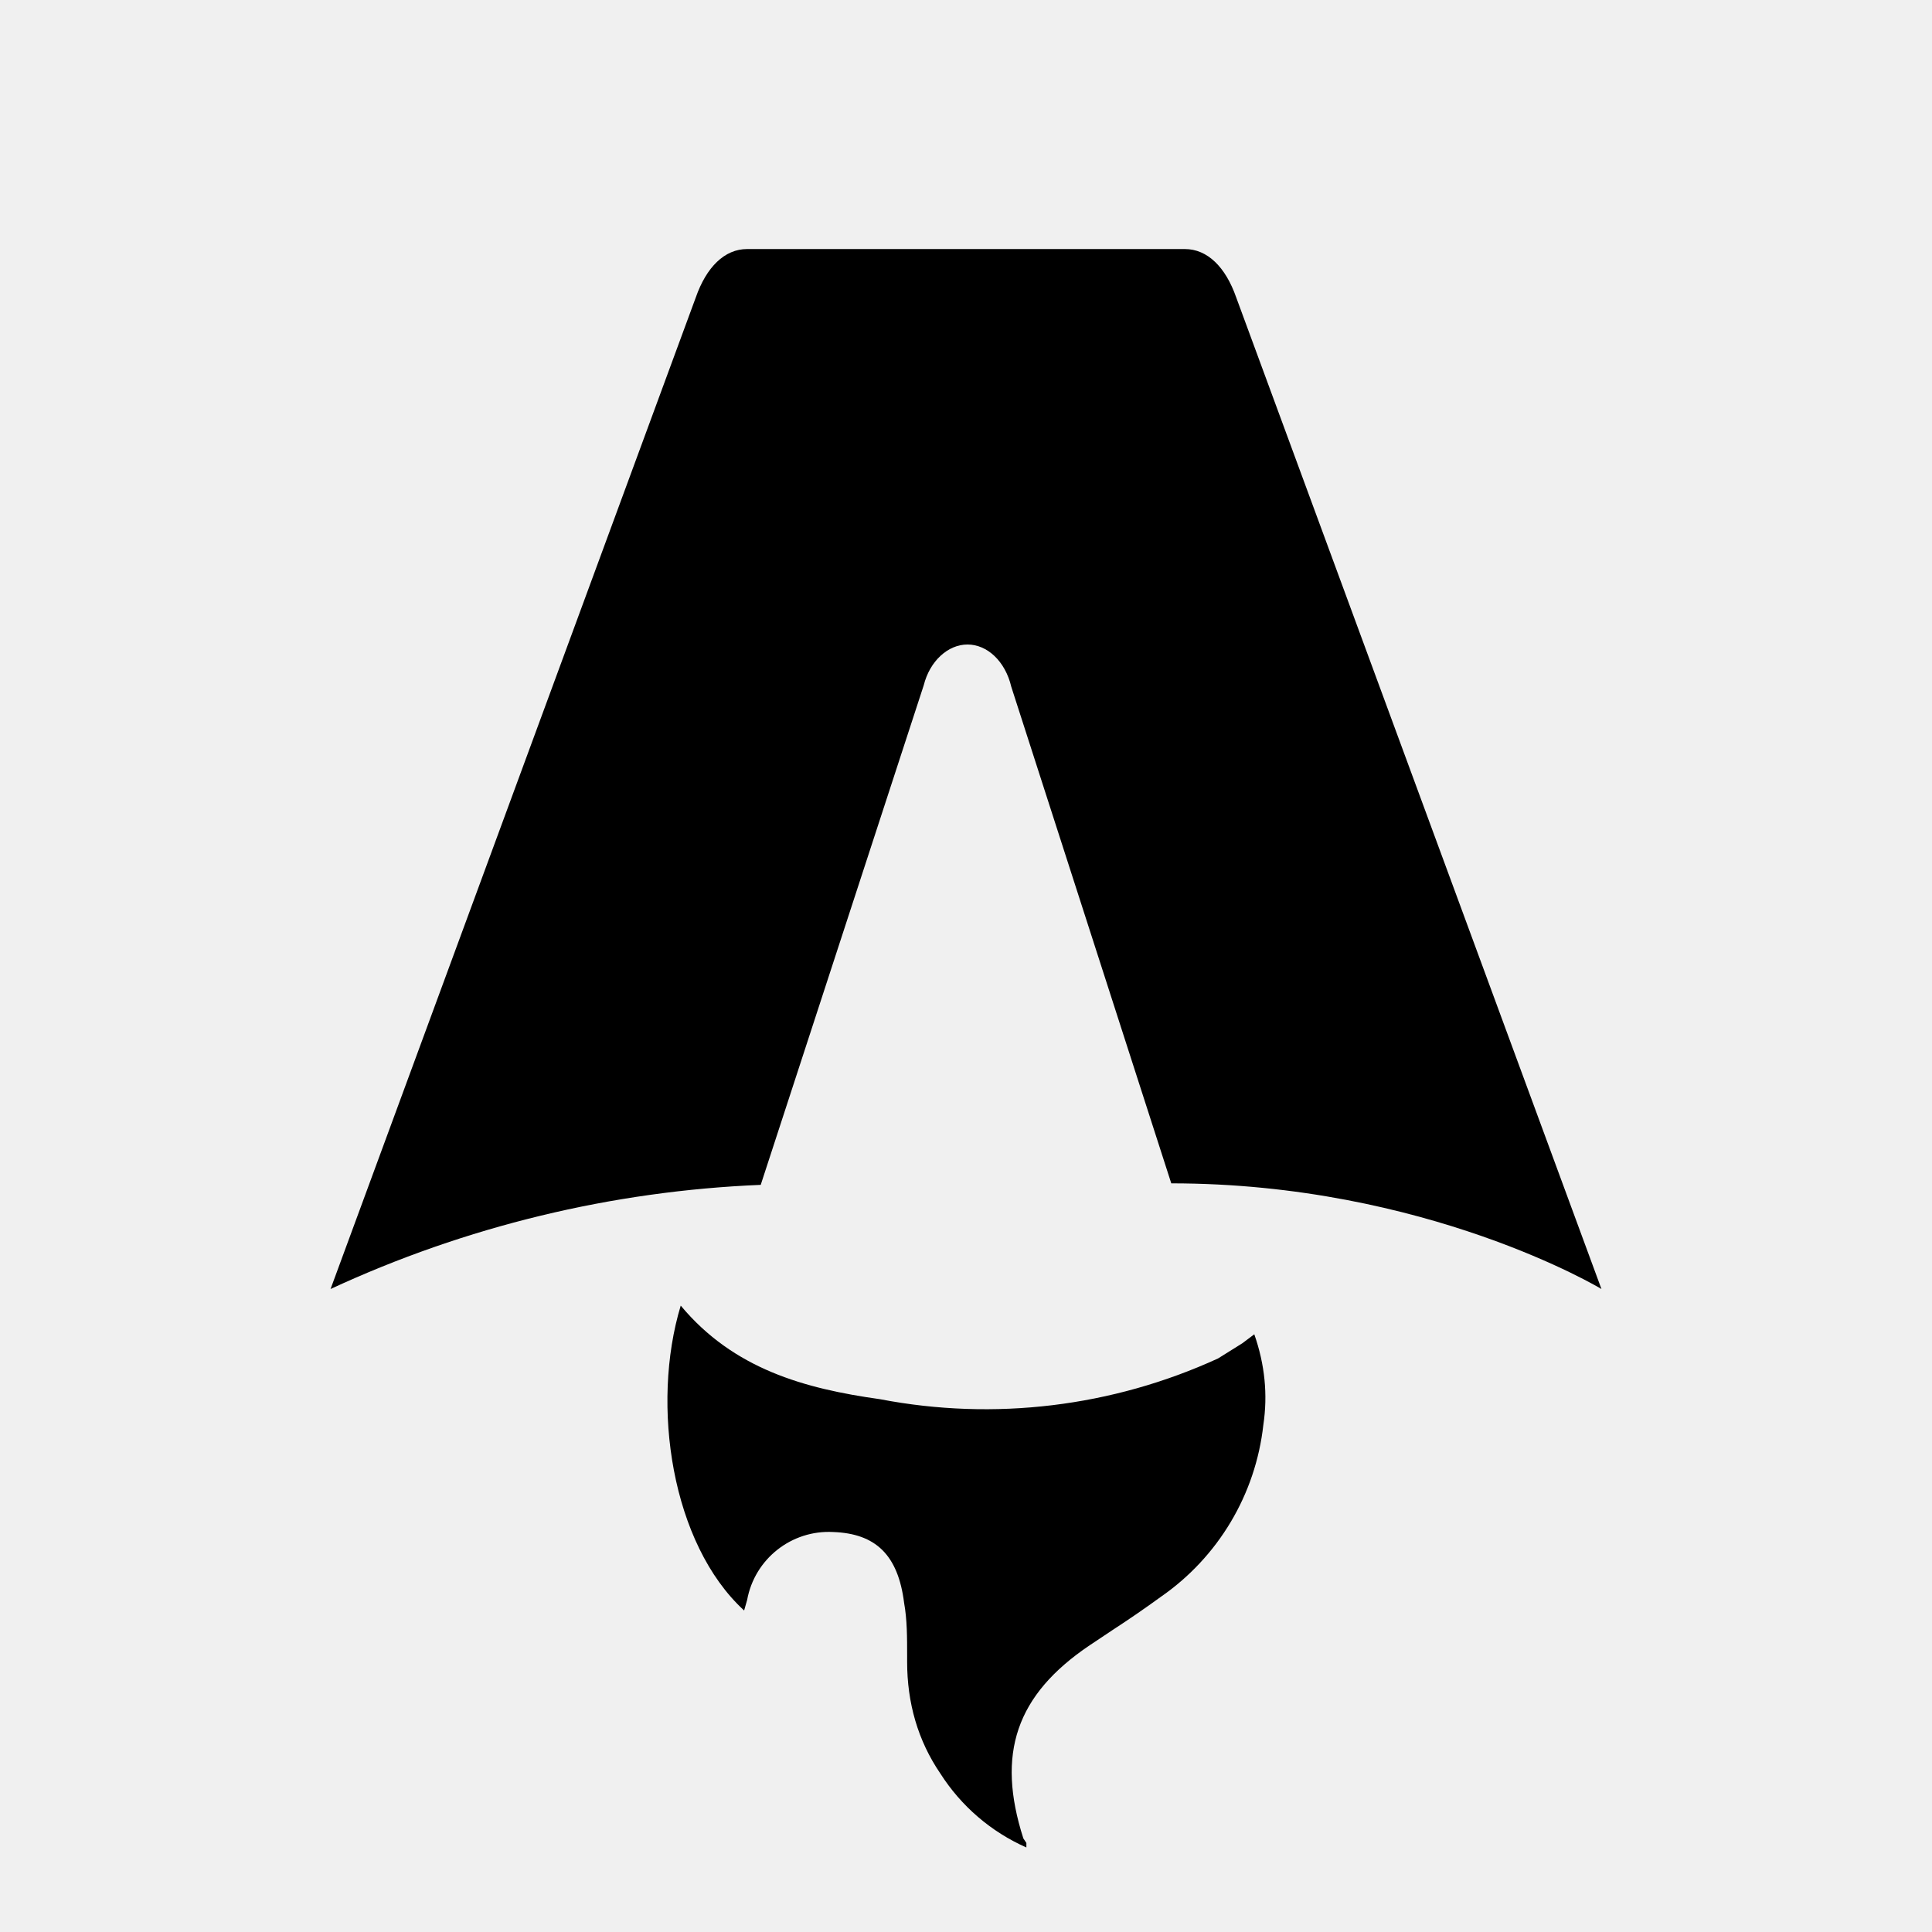
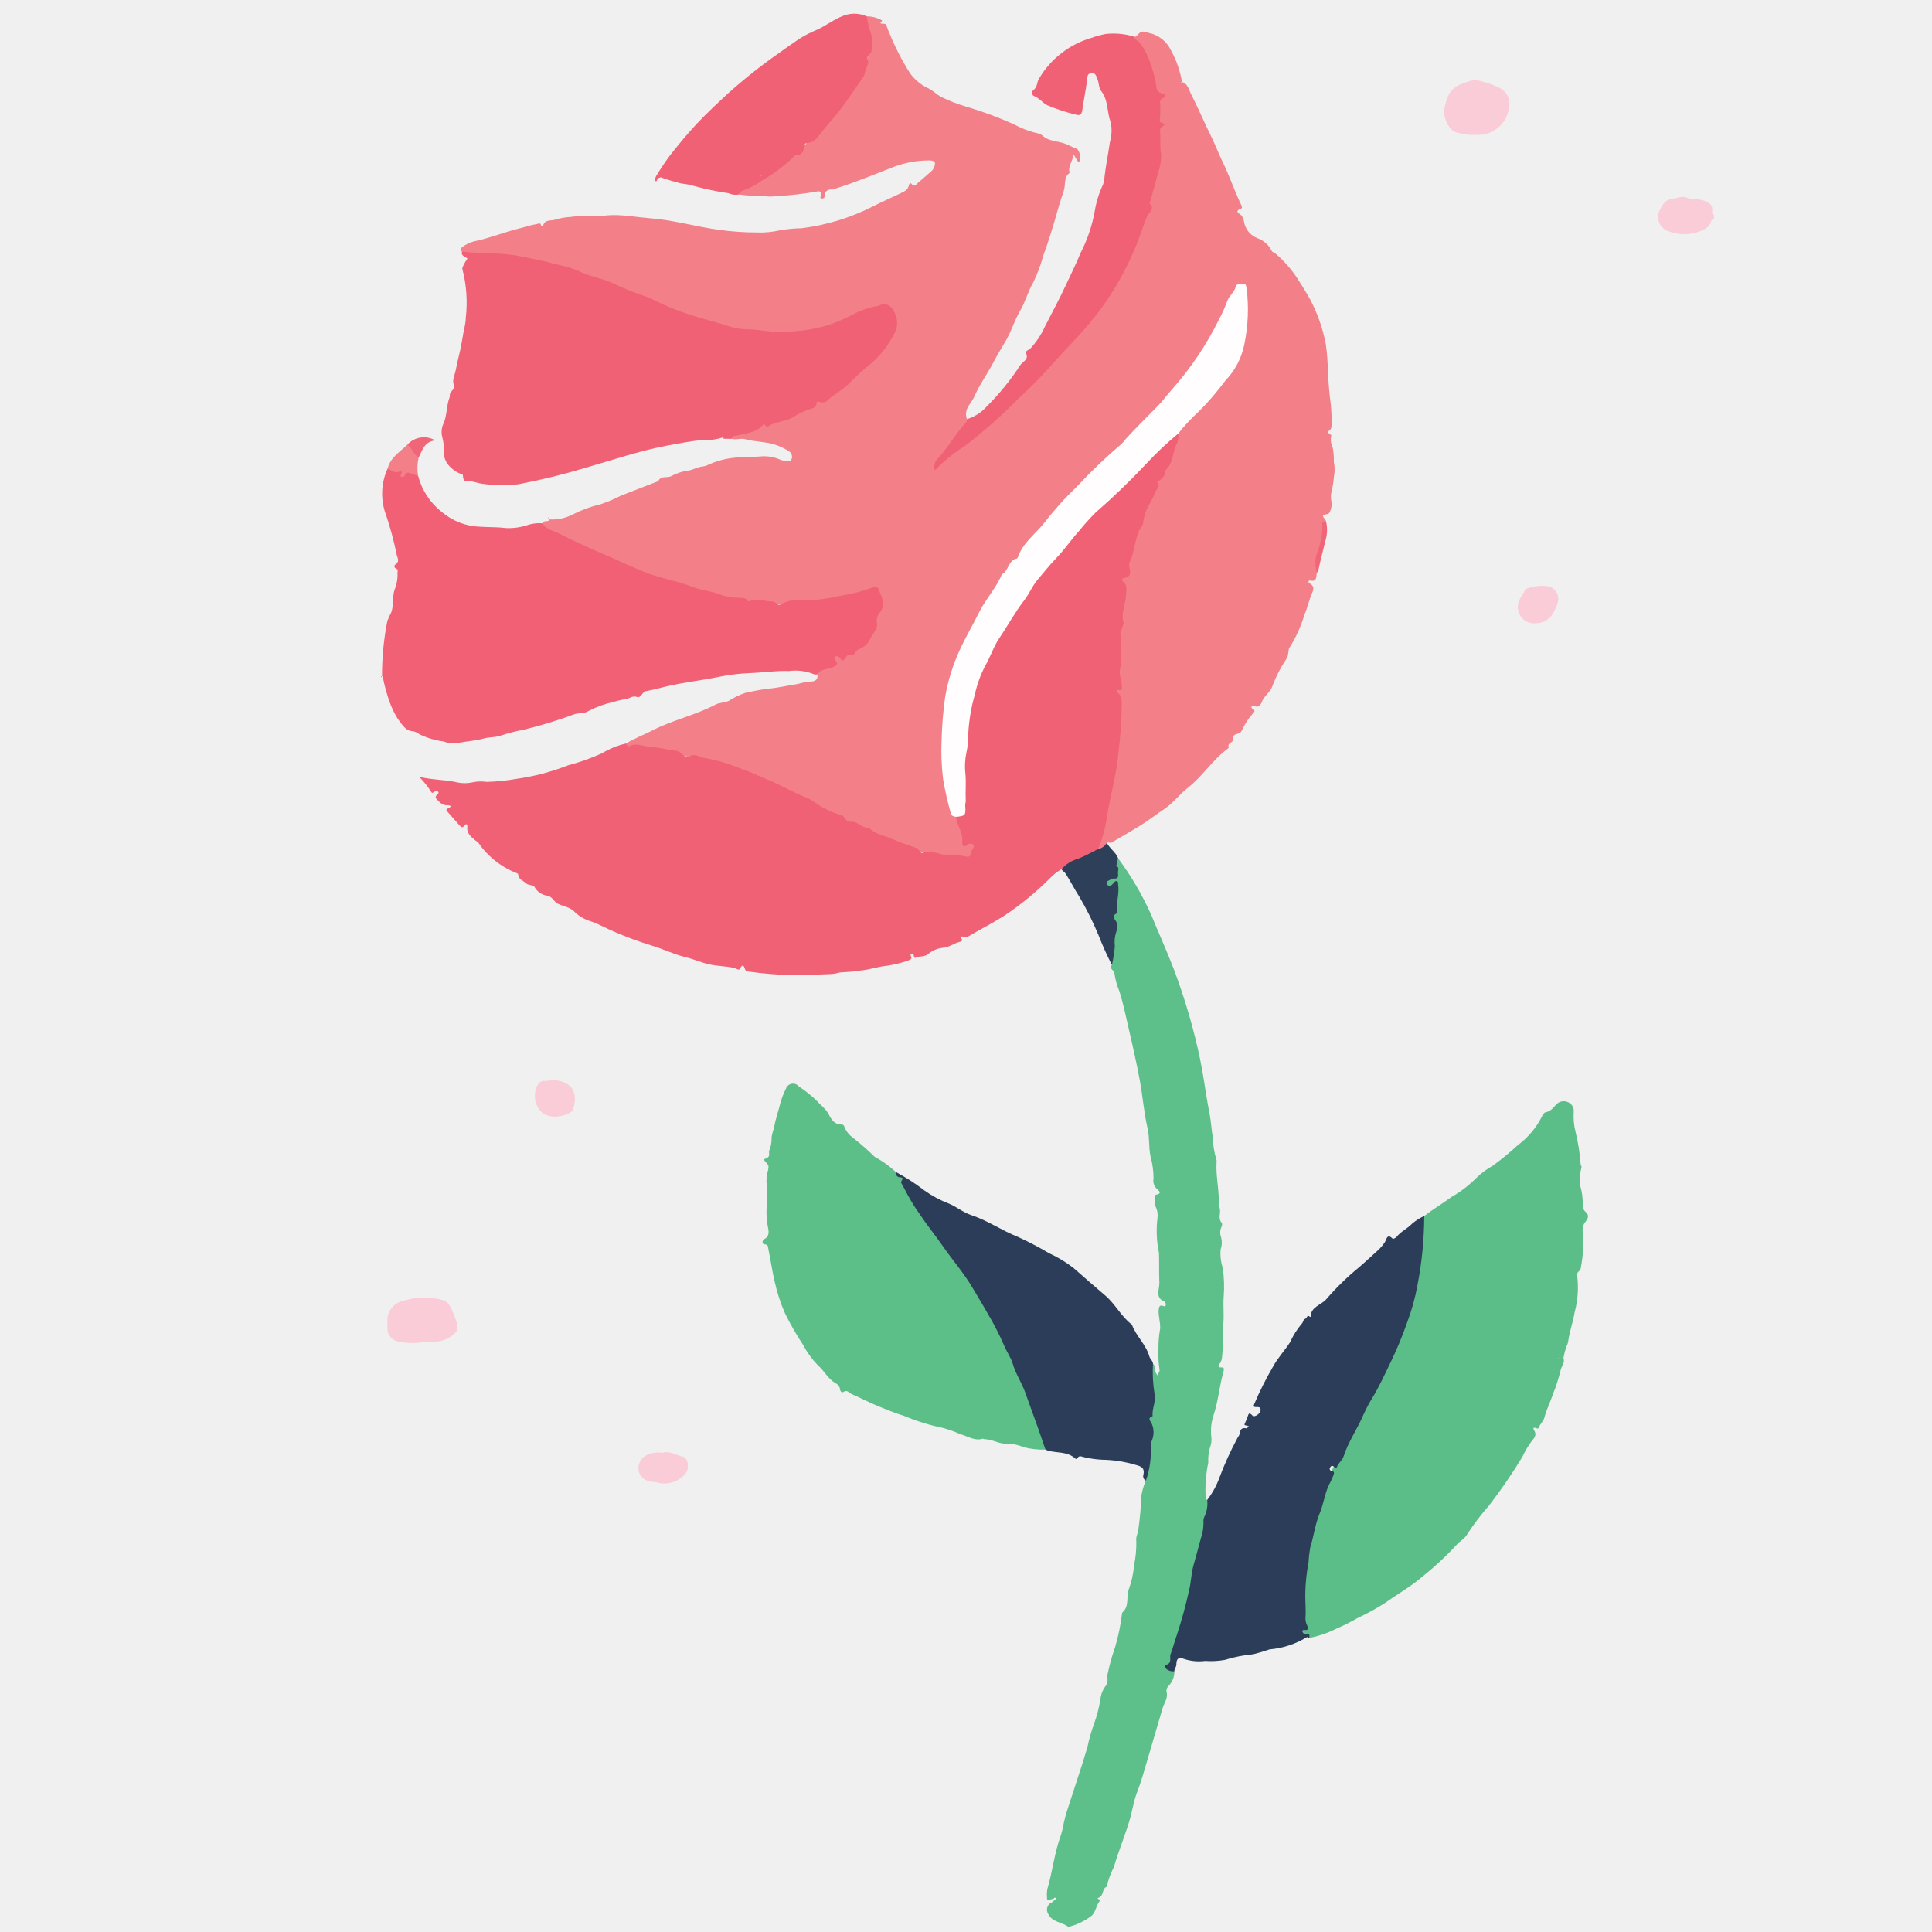
- <svg xmlns="http://www.w3.org/2000/svg" fill="none" viewBox="0 0 128 128">
-   <path d="M50.4 78.5a75.1 75.1 0 0 0-28.5 6.9l24.2-65.7c.7-2 1.9-3.2 3.4-3.2h29c1.5 0 2.7 1.2 3.4 3.2l24.2 65.7s-11.6-7-28.5-7L67 45.5c-.4-1.7-1.6-2.8-2.9-2.8-1.3 0-2.5 1.1-2.9 2.7L50.4 78.5Zm-1.1 28.2Zm-4.2-20.2c-2 6.6-.6 15.8 4.2 20.2a17.5 17.5 0 0 1 .2-.7 5.5 5.5 0 0 1 5.7-4.5c2.8.1 4.3 1.5 4.7 4.7.2 1.1.2 2.3.2 3.5v.4c0 2.7.7 5.2 2.2 7.4a13 13 0 0 0 5.7 4.9v-.3l-.2-.3c-1.8-5.6-.5-9.5 4.4-12.8l1.5-1a73 73 0 0 0 3.2-2.2 16 16 0 0 0 6.8-11.4c.3-2 .1-4-.6-6l-.8.6-1.6 1a37 37 0 0 1-22.4 2.7c-5-.7-9.7-2-13.2-6.2Z" />
-   <style>
-         path { fill: #000; }
-         @media (prefers-color-scheme: dark) {
-             path { fill: #FFF; }
-         }
-     </style>
+ <svg xmlns="http://www.w3.org/2000/svg" width="800px" height="800px" viewBox="0 0 120 120" id="Layer_1" data-name="Layer 1">
+   <defs>
+     <style>.cls-1{fill:#faccd7;}.cls-2{fill:#f38088;}.cls-3{fill:#f16175;}.cls-4{fill:#5bbe88;}.cls-5{fill:#f16075;}.cls-6{fill:#5dbf89;}.cls-7{fill:#5cbf88;}.cls-8{fill:#2b3d59;}.cls-9{fill:#f16176;}.cls-10{fill:#2e3f5a;}.cls-11{fill:#f16578;}.cls-12{fill:#fffdfd;}.cls-13{fill:#ffffff;}</style>
+   </defs>
+   <path class="cls-1" d="M106.459,13.585c-.059.044-.156.077-.172.133-.141.488-.532.592-.959.733a2.75,2.75,0,0,1-1.785-.124.935.935,0,0,1-.43-1.323c.162-.311.328-.598.703-.636.325-.033.624-.237.983-.081.337.147.725.031,1.092.195.325.145.508.276.457.641a.207.207,0,0,0,.11.236Z" />
+   <path class="cls-2" d="M38.889,46.177c.517-.318,1.089-.528,1.624-.805,1.268-.657,2.682-.946,3.943-1.616.237-.126.534-.098.796-.219a4.735,4.735,0,0,1,1.079-.517c.453-.085.899-.192,1.362-.238.633-.063,1.259-.205,1.889-.307a3.774,3.774,0,0,1,.763-.145c.265.009.474-.112.431-.442-.014-.376.316-.368.538-.461.233-.098.465-.158.432-.493-.019-.192.115-.252.295-.248a2.519,2.519,0,0,0,2.244-1.945,2.725,2.725,0,0,1,.288-.905.909.909,0,0,0-.019-.867.393.393,0,0,0-.544-.248,21.414,21.414,0,0,1-4.825.781,16.597,16.597,0,0,1-4.645-.49c-1.125-.232-2.217-.594-3.319-.911a36.598,36.598,0,0,1-5.342-2.27c-.596-.279-1.207-.527-1.778-.86-.192-.112-.426-.182-.411-.472.073-.226.369-.031.451-.239l-.005.004a2.822,2.822,0,0,0,1.504-.344,7.632,7.632,0,0,1,1.663-.601,9.206,9.206,0,0,0,1.272-.537c.774-.296,1.544-.6,2.316-.9.161-.373.552-.162.815-.316a2.804,2.804,0,0,1,.996-.327c.338-.049.626-.239.966-.268a1.07,1.07,0,0,0,.369-.126,5.042,5.042,0,0,1,2.175-.436c.352-.008.709-.045,1.054-.061a2.44,2.44,0,0,1,1.085.158,1.229,1.229,0,0,0,.426.12c.13.006.334.104.384-.099a.405.405,0,0,0-.129-.482,3.897,3.897,0,0,0-.952-.446c-.597-.175-1.218-.156-1.807-.321-.279-.078-.552.071-.822-.025-.104-.303.146-.294.311-.337a4.064,4.064,0,0,0,1.563-.615c.174-.136.401-.046.602-.105A8.698,8.698,0,0,0,50.668,24.936c.323-.236.762-.317,1.123-.578.921-.666,1.696-1.492,2.571-2.207a4.097,4.097,0,0,0,1.155-1.788,1.109,1.109,0,0,0-.24-1.112c-.232-.29-.542-.123-.839-.072a15.142,15.142,0,0,0-2.631,1.015,8.959,8.959,0,0,1-4.328.437c-.377-.05-.752.047-1.128-.026a26.212,26.212,0,0,1-4.443-1.279c-1.494-.574-2.929-1.298-4.437-1.828a22.788,22.788,0,0,0-8.036-1.648,1.068,1.068,0,0,1-.742-.225c-.14-.089-.101-.185 0-.267a2.155,2.155,0,0,1,.911-.401c.887-.196,1.729-.542,2.61-.757.378-.092.745-.226,1.132-.285.102-.015.202-.114.256.064.02.066.12.069.134.023.121-.403.51-.263.767-.366a4.014,4.014,0,0,1,.93-.161,5.907,5.907,0,0,1,1.318-.045c.4.033.846-.065,1.275-.071.799-.012,1.584.139,2.375.199,1.463.111,2.867.536,4.315.724a17.078,17.078,0,0,0,2.266.156,5.398,5.398,0,0,0,1.486-.14,9.366,9.366,0,0,1,1.334-.123,13.444,13.444,0,0,0,4.417-1.355c.56-.29,1.143-.535,1.71-.813.225-.11.477-.205.526-.511.009-.055.093-.164.152-.088.209.267.311.025.435-.078.257-.213.506-.433.757-.653a.694.694,0,0,0,.209-.26c.134-.335.074-.448-.285-.452a6.18,6.18,0,0,0-2.297.434c-1.156.443-2.296.929-3.48,1.296-.071.022-.141.076-.209.072-.313-.018-.516.078-.521.43a.132.132,0,0,1-.149.132c-.163-.003-.104-.105-.08-.191.062-.222-.077-.297-.241-.243a23.074,23.074,0,0,1-2.629.299,2.6,2.6,0,0,1-.797-.04,7.11,7.11,0,0,1-1.419-.075c-.088-.329.196-.356.379-.444a13.132,13.132,0,0,0,3.332-2.282,19.944,19.944,0,0,0,2.08-2.15A15.213,15.213,0,0,0,53.402,4.768,3.757,3.757,0,0,0,53.856,1.701c-.08-.215-.223-.454-.021-.689a1.942,1.942,0,0,1,.86.206c.256.106-.114.184.023.239.123.05.314-.059.36.175a2.624,2.624,0,0,0,.139.363,15.858,15.858,0,0,0,1.312,2.562,2.939,2.939,0,0,0,1.198.96c.255.147.461.346.711.493a9.741,9.741,0,0,0,1.686.645,23.645,23.645,0,0,1,2.845,1.062,5.907,5.907,0,0,0,1.381.542.778.778,0,0,1,.365.132c.401.401.965.355,1.444.535.244.092.467.226.713.312.169.059.295.61.198.753-.067.098-.136.02-.169-.033a4.216,4.216,0,0,0-.237-.384c.004.41-.361.737-.225,1.163-.391.277-.239.743-.365,1.112-.13.381-.258.77-.367,1.161-.269.966-.562,1.925-.906,2.866a9.824,9.824,0,0,1-.611,1.641c-.344.575-.491,1.217-.828,1.785-.325.55-.514,1.18-.822,1.742-.249.455-.546.896-.778,1.352-.387.762-.903,1.449-1.244,2.232-.111.255-.299.456-.423.703a.88.88,0,0,0-.037.704c.167.273-.076.413-.201.58-.553.737-1.102,1.478-1.731,2.275a44.103,44.103,0,0,0,3.921-3.145c1.305-1.222,2.568-2.484,3.747-3.833.829-.948,1.708-1.851,2.491-2.843a19.478,19.478,0,0,0,2.457-4.62,35.025,35.025,0,0,0,1.091-3.952A2.841,2.841,0,0,0,71.927,9.208c-.119-.701.191-1.41-.014-2.113-.124-.424.301-.887.022-1.238A3.329,3.329,0,0,1,71.522,4.647a5.148,5.148,0,0,0-1.011-2.06.217.217,0,0,1-.047-.303c.036-.009.086-.005.107-.028.313-.335.317-.352.765-.217a1.951,1.951,0,0,1,1.395,1.089A5.966,5.966,0,0,1,73.415,5.097l-.007-.007c.362.093.419.45.55.707.445.87.824,1.773,1.258,2.649.266.535.475,1.101.732,1.626.389.795.674,1.628,1.039,2.428.063.139.223.406.118.446-.522.197-.063.328.019.457a.814.814,0,0,1,.141.356,1.339,1.339,0,0,0,.89,1.057,1.582,1.582,0,0,1,.836.766c.043.091.153.103.22.159A7.032,7.032,0,0,1,80.621,17.355c.256.402.513.799.743,1.22a9.975,9.975,0,0,1,.986,2.804,12.49,12.49,0,0,1,.124,1.728c.046.672.091,1.342.185,2.012A9.863,9.863,0,0,1,82.7,26.495a.273.273,0,0,1-.128.234c-.088.062-.117.144.006.215.045.026.12.083.113.103a1.046,1.046,0,0,0,.083.732,4.24,4.24,0,0,1,.075.92,2.281,2.281,0,0,1,.009.871,6.124,6.124,0,0,1-.134.879,1.472,1.472,0,0,0-.024.724,1.046,1.046,0,0,1-.096.605c-.035.07-.056.128-.144.146-.362.075-.362.078-.117.397a.169.169,0,0,1,.017.054c-.097,1.08-.52,2.102-.569,3.191-.05.243.033.592-.431.489-.076-.017-.144.115-.007.185.261.135.26.336.154.571-.197.439-.288.92-.48,1.353a8.327,8.327,0,0,1-.924,2.048c-.124.153-.037.489-.206.722a8.319,8.319,0,0,0-.89,1.742c-.145.35-.51.563-.641.944-.025.072-.155.322-.371.264-.087-.023-.183-.115-.249-.013-.072.112.063.14.125.197.104.096.013.177-.044.239a3.69,3.69,0,0,0-.666,1.018.83.83,0,0,1-.091.14c-.126.179-.528.053-.473.432.034.237-.396.232-.277.521.007.017-.035.064-.063.085-.946.69-1.564,1.717-2.483,2.432-.516.401-.909.949-1.445,1.305-.508.337-.984.718-1.504,1.037-.584.358-1.174.704-1.767,1.046-.126.073-.214-.032-.313.017-.095.281-.196.553-.585.374-.068-.317.121-.582.185-.872A40.708,40.708,0,0,0,69.514,44.66a3.051,3.051,0,0,0-.182-1.554c-.034-.067-.075-.163-.03-.216.29-.338.088-.714.112-1.074.055-.821.007-1.65.073-2.458a21.176,21.176,0,0,1,.301-2.454.673.673,0,0,0-.021-.498c-.169-.279-.211-.52.12-.714a.316.316,0,0,0,.127-.244,16.889,16.889,0,0,1,1.722-5.154A11.052,11.052,0,0,0,73.072,26.955a3.951,3.951,0,0,1,.935-1.192,21.219,21.219,0,0,0,2.717-3.24,4.404,4.404,0,0,0,.591-2.332,5.955,5.955,0,0,0,.044-1.963c-.042-.148.015-.383-.223-.402-.194-.016-.278.164-.377.301a6.022,6.022,0,0,0-.626,1.136,20.205,20.205,0,0,1-3.233,5.014c-2.04,2.375-4.39,4.445-6.545,6.706-.961,1.008-1.89,2.048-2.748,3.145a31.154,31.154,0,0,0-3.634,5.749,12.583,12.583,0,0,0-1.274,4.941,17.625,17.625,0,0,0,.207,4.549,2.822,2.822,0,0,0,.545,1.343,4.39,4.39,0,0,1,.445,1.327c.011.144.06.262.228.269.271.012.516.057.419.419-.086.32-.208.637-.627.596-.542-.053-1.086-.057-1.63-.135a20.801,20.801,0,0,1-4.835-1.771c-1.586-.645-3.038-1.556-4.583-2.278a21.804,21.804,0,0,0-5.448-1.987c-1.421-.245-2.787-.855-4.273-.71C38.984,46.454,38.843,46.394,38.889,46.177Z" />
+   <path class="cls-3" d="M38.889,46.177c.03.094.115.223.179.185.416-.248.814-.018,1.219.011.577.042,1.137.186,1.707.254.343.041.538.538.824.361.391-.242.626.074.932.09a9.768,9.768,0,0,1,2.221.651c.607.18,1.197.493,1.798.735.792.319,1.517.774,2.319,1.074.396.148.705.48,1.104.658a4.329,4.329,0,0,0,.914.388.449.449,0,0,1,.365.227.393.393,0,0,0,.364.227c.449-.047.711.427,1.149.382.363.402.902.447,1.357.658.483.224.995.387,1.499.562a.425.425,0,0,1,.261.193c.049.092.114.169.217.134.568-.196,1.081.158,1.634.159a3.957,3.957,0,0,1,1.078.075c.306.085.241-.267.346-.417.056-.08.165-.199.084-.302a.252.252,0,0,0-.359-.023c-.359.32-.34-.152-.335-.205.052-.558-.342-.995-.385-1.52a.905.905,0,0,0,.465-.926c-.016-.657-.019-1.317-.008-1.975a17.13,17.13,0,0,1,1.821-7.845,19.917,19.917,0,0,1,1.246-1.949,40.995,40.995,0,0,1,3.262-4.253c1.16-1.289,2.335-2.55,3.61-3.731.949-.879,1.78-1.89,2.743-2.763.192-.174.353-.402.662-.364a1.14,1.14,0,0,1-.123.709c-.239.526-.2,1.176-.689,1.591.044.378-.245.529-.486.712.23.257-.052.425-.12.623a7.237,7.237,0,0,1-.317.659,3.082,3.082,0,0,0-.454,1.328c0.0.031-.037.064-.058.094-.481.695-.408,1.58-.786,2.312-.049.094-.003.218.014.331.042.274.078.56-.328.608-.165.02-.174.147-.069.235.279.233.179.493.175.801-.007.589-.343,1.145-.152,1.742a.105.105,0,0,1,0,.056c-.072.263-.25.554-.191.782a4.292,4.292,0,0,1,.035.799,3.746,3.746,0,0,1-.069,1.262c-.083.333.115.65.108.98-.003.135.1.382-.23.305-.102-.024-.112.094-.046.143.339.251.268.625.275.958a26.306,26.306,0,0,1-.193,2.711c-.114,1.392-.518,2.724-.726,4.095a8.096,8.096,0,0,1-.545,1.97c-.053.24-.268.301-.447.389-.604.296-1.224.559-1.825.863a3.213,3.213,0,0,0-.748.59,18.177,18.177,0,0,1-2.774,2.277c-.673.437-1.384.794-2.073,1.195-.151.088-.297.214-.521.133-.145-.053-.196.029-.065.168.056.06-.057.131-.113.143-.384.081-.695.365-1.105.381a1.659,1.659,0,0,0-.891.388c-.249.189-.496.113-.727.206-.03.012-.067.034-.092.025-.118-.039-.008-.318-.22-.238-.153.058.113.244-.055.334a.956.956,0,0,1-.198.093,7.391,7.391,0,0,1-1.239.301c-.537.044-1.04.234-1.574.287a10.553,10.553,0,0,1-1.19.118c-.224-.003-.425.097-.661.109-.808.041-1.616.066-2.425.069a21.883,21.883,0,0,1-2.745-.217c-.094-.012-.194-.018-.231-.124-.088-.251-.159-.386-.338-.038-.054.105-.235-.039-.359-.067-.507-.114-1.03-.107-1.541-.223-.51-.115-.985-.329-1.486-.449-.73-.176-1.399-.516-2.12-.727a22.961,22.961,0,0,1-2.275-.839c-.49-.202-.945-.475-1.455-.649a2.449,2.449,0,0,1-1.108-.676,1.723,1.723,0,0,0-.608-.282c-.12-.048-.245-.088-.359-.147-.253-.13-.323-.46-.702-.503a1.079,1.079,0,0,1-.742-.539c-.084-.143-.373-.071-.541-.236-.166-.163-.44-.22-.465-.514-.008-.096-.088-.102-.158-.126a5.19,5.19,0,0,1-2.321-1.864,1.379,1.379,0,0,0-.218-.168c-.246-.217-.514-.421-.466-.816.014-.115-.041-.262-.178-.08-.125.167-.211.093-.308-.017-.243-.275-.487-.55-.729-.827-.059-.067-.151-.147-.007-.214.391-.182.062-.212-.056-.21-.292.006-.432-.186-.613-.363-.24-.235.188-.32.086-.466-.135-.193-.353.16-.417.033a5.522,5.522,0,0,0-.769-.968c.798.188,1.514.176,2.221.313a2.305,2.305,0,0,0,1.128.022,2.48,2.48,0,0,1,.843-.019,12.511,12.511,0,0,0,1.796-.18,14.288,14.288,0,0,0,3.266-.851,13.135,13.135,0,0,0,2.076-.734A5.131,5.131,0,0,1,38.889,46.177Z" />
+   <path class="cls-4" d="M88.461,75.526c.552-.422,1.152-.781,1.706-1.186a7.19,7.19,0,0,0,1.531-1.176,4.78,4.78,0,0,1,1.008-.751,17.263,17.263,0,0,0,1.573-1.29,5.025,5.025,0,0,0,1.481-1.752c.045-.114.146-.273.241-.287.361-.055.511-.363.75-.561a.635.635,0,0,1,.988.34,1.686,1.686,0,0,1,.006.282,3.681,3.681,0,0,0,.106,1.113,12.679,12.679,0,0,1,.329,2.077c.008.054.056.107.052.158a3.114,3.114,0,0,0-.072,1.188,3.749,3.749,0,0,1,.146,1.147.53.53,0,0,0,.175.444c.208.17.193.363.016.587a.799.799,0,0,0-.184.687,7.945,7.945,0,0,1-.116,2.141.36.36,0,0,1-.145.289.254.254,0,0,0-.093.252,5.818,5.818,0,0,1-.157,2.286c-.093.584-.3,1.139-.387,1.72a1.049,1.049,0,0,1-.132.42,4.837,4.837,0,0,0-.175.703c.118.296-.141.51-.183.779a9.562,9.562,0,0,1-.458,1.427c-.163.504-.411.975-.544,1.492-.058.226-.274.393-.351.627-.023.07-.088.051-.139.028-.14-.063-.252-.037-.15.123.178.277.04.462-.127.651a5.597,5.597,0,0,0-.596.998,32.485,32.485,0,0,1-2.065,3.018,15.508,15.508,0,0,0-1.362,1.792c-.149.282-.455.419-.663.661a19.179,19.179,0,0,1-2.191,2.031c-.696.591-1.487,1.032-2.222,1.56a14.718,14.718,0,0,1-1.746.961,12.505,12.505,0,0,1-1.33.666,6.303,6.303,0,0,1-1.662.564c-.27-.176-.578-.215-.35-.758a4.167,4.167,0,0,0-.02-1.503,15.992,15.992,0,0,1,.719-5.068c.252-.844.618-1.678.816-2.515a6.167,6.167,0,0,1,.76-1.444c.647-1.299,1.313-2.586,1.986-3.872a43.834,43.834,0,0,0,2.09-4.632,19.301,19.301,0,0,0,.874-4.137,9.048,9.048,0,0,0,.123-1.746A.811.811,0,0,1,88.461,75.526Z" />
+   <path class="cls-5" d="M33.69,32.502c.214.36.638.443.957.6.861.423,1.728.844,2.613,1.218.902.381,1.787.804,2.693,1.18,1.006.418,2.077.559,3.072.958.586.235,1.224.247,1.806.509a3.569,3.569,0,0,0,1.041.162c.199.023.418-.048.554.179a.16.16,0,0,0,.152.032c.426-.224.842-.006,1.263.015a.538.538,0,0,1,.413.137.174.174,0,0,0,.25.037,2.227,2.227,0,0,1,1.454-.237,10.36,10.36,0,0,0,2.244-.288,10.995,10.995,0,0,0,2.043-.527.238.238,0,0,1,.333.13c.174.477.491.946.047,1.46a.79.79,0,0,0-.151.665c.043.312-.246.603-.398.89a1.191,1.191,0,0,1-.701.687c-.224.06-.329.461-.477.4-.336-.138-.322.167-.465.261-.085.056-.144.117-.207-.025a.415.415,0,0,0-.154-.157.176.176,0,0,0-.21.008c-.08.063-.045.139.005.194.246.266.1.346-.163.463-.312.138-.725.072-.929.437-.075-.003-.167.021-.223-.013a3.01,3.01,0,0,0-1.551-.198c-.816-.03-1.63.099-2.448.129a11.65,11.65,0,0,0-1.876.227c-1.088.222-2.196.345-3.276.595-.39.09-.779.209-1.178.279-.037.006-.074.011-.111.019-.233.053-.296.45-.541.362-.287-.102-.457.094-.682.133a4.444,4.444,0,0,0-.755.168,6.327,6.327,0,0,0-1.576.567c-.262.182-.601.101-.902.211a27.918,27.918,0,0,1-3.15.96,10.431,10.431,0,0,0-1.376.351c-.337.13-.736.092-1.09.191-.568.16-1.157.171-1.727.305a1.878,1.878,0,0,1-.762-.122,4.858,4.858,0,0,1-1.484-.44,1.032,1.032,0,0,0-.4-.194c-.516-.014-.71-.476-.958-.766a5.816,5.816,0,0,1-.442-.876,10.083,10.083,0,0,1-.495-1.758c-.004-.012-.033-.016-.05-.024l.008.01a17.186,17.186,0,0,1,.327-3.427,3.956,3.956,0,0,1,.25-.552c.155-.45.059-.92.191-1.374a2.428,2.428,0,0,0,.193-1.055c-.015-.099.072-.213-.074-.273-.151-.062-.148-.203-.059-.262.267-.176.152-.38.086-.589a20.752,20.752,0,0,0-.651-2.447,3.766,3.766,0,0,1,.084-2.928,3.937,3.937,0,0,1,1.894.453,4.173,4.173,0,0,0,1.476,2.253,3.869,3.869,0,0,0,2.386.911c.538.035,1.075.015,1.618.084a3.734,3.734,0,0,0,1.409-.218A2.413,2.413,0,0,1,33.69,32.502Z" />
+   <path class="cls-6" d="M71.612,84.697c.166.126.058.321.12.47a1.833,1.833,0,0,0,.161.261c.046-.119.158-.26.127-.355a6.801,6.801,0,0,1-.066-1.331A6.567,6.567,0,0,1,72.06,82.52c.02-.403-.127-.787-.09-1.187.015-.162.064-.299.272-.217.082.032.154.04.165-.056.008-.067-.016-.189-.057-.204-.647-.242-.319-.808-.339-1.198-.032-.61-.001-1.226-.026-1.844a6.647,6.647,0,0,1-.092-2.157,1.223,1.223,0,0,0-.118-.723,1.913,1.913,0,0,1-.056-.611c-.001-.04-.017-.091.074-.111.284-.062.32-.143.091-.344a.685.685,0,0,1-.235-.668,5.147,5.147,0,0,0-.185-1.361c-.128-.588-.051-1.182-.188-1.769-.228-.977-.298-1.985-.483-2.975-.199-1.068-.435-2.131-.683-3.184-.184-.784-.336-1.583-.589-2.357a4.3,4.3,0,0,1-.3-1.099c-.009-.203-.362-.274-.159-.516a11.457,11.457,0,0,1,.095-1.85,3.306,3.306,0,0,0-.017-1.046c-.088-.383.154-.79.138-1.205-.006-.166.032-.336.032-.506-0-.18.012-.359-.27-.255a.23.23,0,0,1-.322-.144.288.288,0,0,1,.172-.373.527.527,0,0,0,.34-.759.358.358,0,0,1,.218-.491,18.769,18.769,0,0,1,2.053,3.507c.457,1.111.952,2.203,1.386,3.326a38.054,38.054,0,0,1,1.492,4.912c.226.946.384,1.92.53,2.891.062.415.151.852.228,1.269.086.469.107.965.197,1.442a4.853,4.853,0,0,0,.222,1.372.362.362,0,0,1,.005.168c-.053.907.196,1.8.129,2.708.234.311-.094.72.184,1.034.064.072.027.217-.029.322a.782.782,0,0,0,.002.589,1.324,1.324,0,0,1-.03.761,2.779,2.779,0,0,0,.132,1.138,8.362,8.362,0,0,1,.058,1.772c-.049.6.037,1.2-.033,1.803a14.34,14.34,0,0,1-.069,1.956.853.853,0,0,1-.111.366c-.13.165-.224.307.133.287.125-.007.088.186.06.286-.245.868-.315,1.774-.596,2.638a3.152,3.152,0,0,0-.162,1.324,1.409,1.409,0,0,1-.085.763,2.811,2.811,0,0,0-.096.902,8.344,8.344,0,0,0-.162,2.197.142.142,0,0,0,.095.124.572.572,0,0,1,.115.63,77.217,77.217,0,0,1-2.147,8.662c-.103.286-.088.598-.214.877-.106.234.092.337.209.474a1.285,1.285,0,0,1-.357.902.422.422,0,0,0-.136.35c.121.404-.142.701-.242,1.042q-.474,1.609-.945,3.219c-.196.674-.386,1.348-.64,2.005-.218.565-.295,1.173-.47,1.756-.29.967-.686,1.895-.963,2.867a5.562,5.562,0,0,0-.459,1.247c-.304.115-.154.551-.499.674-.18.064.153.106.084.189-.228.273-.245.655-.498.917a3.89,3.89,0,0,1-1.46.707c-.392-.309-.997-.279-1.255-.805a.497.497,0,0,1,.252-.733.856.856,0,0,0,.161-.154c.011-.054-.012-.074-.064-.064a1.092,1.092,0,0,0-.217.06c-.137.07-.208.051-.204-.117a2.043,2.043,0,0,1,.014-.507c.329-1.122.446-2.298.855-3.4a5.571,5.571,0,0,0,.178-.759c.11-.506.286-.999.444-1.494.343-1.076.717-2.142,1.027-3.228a9.965,9.965,0,0,1,.393-1.385,8.202,8.202,0,0,0,.405-1.557,1.661,1.661,0,0,1,.319-.817c.203-.216.085-.499.128-.746a13.126,13.126,0,0,1,.46-1.651,12.313,12.313,0,0,0,.431-2.079.18.18,0,0,1,.035-.105c.439-.386.221-.953.386-1.419a5.619,5.619,0,0,0,.333-1.51,6.548,6.548,0,0,0,.138-1.498c-.043-.259.101-.469.128-.712a20.698,20.698,0,0,0,.186-2.093,3.552,3.552,0,0,1,.278-.942c.039-.881.154-1.754.237-2.631a1.058,1.058,0,0,0,.03-.447,3.607,3.607,0,0,1,.083-1.818c.071-.568-.135-1.122-.071-1.688C71.476,85.149,71.398,84.889,71.612,84.697Z" />
+   <path class="cls-3" d="M28.695,15.625c1.201.142,2.424.047,3.614.291.714.147,1.434.266,2.135.479a7.783,7.783,0,0,1,1.387.388c.696.368,1.471.474,2.187.785a16.89,16.89,0,0,0,2.235.897,1.549,1.549,0,0,1,.306.14,15.958,15.958,0,0,0,2.578,1.03c.592.192,1.213.338,1.813.523a4.783,4.783,0,0,0,1.46.3c.745-.017,1.469.215,2.203.136a9.391,9.391,0,0,0,2.697-.363,9.326,9.326,0,0,0,1.687-.715,5.044,5.044,0,0,1,1.306-.473c.072-.023.145 0.0.239-.045.479-.231.827-.043,1.039.444a1.372,1.372,0,0,1-.062,1.33,5.902,5.902,0,0,1-1.398,1.793,13.447,13.447,0,0,0-1.368,1.241c-.396.424-.976.683-1.402,1.104-.216.214-.617-.07-.625.095-.016.342-.26.346-.426.408a4.89,4.89,0,0,0-1.013.478c-.478.318-1.082.268-1.555.582a.17.17,0,0,1-.206-.045c-.042-.041-.05-.144-.142-.033-.416.5-1.044.501-1.603.656-.14.039-.314-.019-.328.206l-.447-.003a.82.82,0,0,1-.125-.079,3.792,3.792,0,0,1-1.376.161c-.711.084-1.412.216-2.11.349-1.702.323-3.342.887-5.005,1.364a41.105,41.105,0,0,1-4.195,1.03,8.543,8.543,0,0,1-2.118-.014c-.366-.029-.707-.193-1.082-.195-.197-.001-.205-.028-.249-.355-.016-.119-.098-.059-.145-.085a1.983,1.983,0,0,1-.84-.664,1.366,1.366,0,0,1-.196-.571A3.106,3.106,0,0,0,27.47,27.148a1.247,1.247,0,0,1,.091-.871c.208-.494.166-1.056.352-1.562a.393.393,0,0,0,.028-.165c-.024-.255.366-.328.233-.69-.093-.253.086-.606.144-.915.054-.29.117-.584.189-.864.163-.635.236-1.283.379-1.918a2.375,2.375,0,0,0,.047-.444,8.216,8.216,0,0,0-.205-2.971.166.166,0,0,1-.01-.109,2.233,2.233,0,0,1,.303-.555C29.104,15.99,28.585,15.95,28.695,15.625Z" />
+   <path class="cls-7" d="M64.936,90.039a4.978,4.978,0,0,1-1.346-.146,2.609,2.609,0,0,0-1.082-.221c-.455.014-.885-.276-1.359-.282-.036-0-.077-.039-.107-.03-.515.162-.939-.16-1.395-.28a7.232,7.232,0,0,0-1.078-.387,13.005,13.005,0,0,1-2.419-.75c-.54-.168-1.063-.378-1.58-.59-.56-.23-1.1-.517-1.66-.758-.172-.074-.29-.311-.54-.129-.079.058-.19-.073-.192-.154a.476.476,0,0,0-.277-.394c-.479-.278-.713-.786-1.116-1.134a5.295,5.295,0,0,1-.898-1.243A17.219,17.219,0,0,1,48.756,81.569a10.206,10.206,0,0,1-.629-1.921c-.166-.675-.252-1.36-.398-2.036-.036-.164.007-.314-.259-.327-.141-.007-.134-.25-.013-.312.336-.173.301-.464.245-.731a4.892,4.892,0,0,1-.039-1.676,8.523,8.523,0,0,0-.037-.933,2.192,2.192,0,0,1,.088-.98c.015-.031-.006-.079.007-.111.109-.26-.456-.488-.178-.577.385-.124.149-.382.252-.547a1.838,1.838,0,0,0,.128-.766c.023-.244.13-.467.172-.697.096-.532.284-1.036.407-1.557a4.931,4.931,0,0,1,.312-.773.464.464,0,0,1,.799-.149,7.966,7.966,0,0,1,1.092.868c.246.304.589.504.778.885.138.278.345.63.777.615.14-.005.178.1.214.216a1.507,1.507,0,0,0,.511.613,14.636,14.636,0,0,1,1.272,1.112.804.804,0,0,0,.281.185,6.156,6.156,0,0,1,1.11.834c.511.2.51.728.724,1.121a22.967,22.967,0,0,0,2.035,3.05,34.449,34.449,0,0,1,3.682,5.669A41.513,41.513,0,0,1,64.787,89.152,2.417,2.417,0,0,1,64.936,90.039Z" />
+   <path class="cls-8" d="M72.942,103.808a.695.695,0,0,1-.43-.096c-.16-.085-.182-.276-.078-.306.395-.115.187-.445.272-.661.148-.378.24-.777.379-1.158a28.343,28.343,0,0,0,.776-2.832c.122-.487.126-1.002.255-1.477.156-.572.321-1.145.469-1.72a2.915,2.915,0,0,0,.166-1.037.558.558,0,0,1,.063-.328,1.859,1.859,0,0,0,.166-1.027,5.145,5.145,0,0,0,.762-1.389A19.936,19.936,0,0,1,76.843,89.35c.047-.099.137-.189.151-.291.034-.264.129-.408.425-.339.036.008.096-.09.146-.138-.052-.015-.103-.032-.156-.043-.068-.014-.149-.004-.091-.122.065-.132.114-.273.169-.41.062-.155.07-.335.3-.09.14.148.504-.112.51-.343.004-.205-.152-.175-.279-.177-.154-.002-.174-.036-.112-.196a20.275,20.275,0,0,1,1.158-2.306c.29-.541.73-1.005,1.069-1.531a4.709,4.709,0,0,1,.733-1.158c.068-.059.085-.268.207-.293.112-.023.104-.295.283-.127.01.009.034.003.051.003.01-.64.668-.726.985-1.107a16.216,16.216,0,0,1,2.005-1.955c.392-.333.765-.688,1.149-1.031a2.656,2.656,0,0,0,.474-.549c.097-.152.137-.57.483-.204.02.021.188-.047.237-.111.269-.349.684-.52.982-.84a3.322,3.322,0,0,1,.74-.466,22.945,22.945,0,0,1-.427,4.333,13.013,13.013,0,0,1-.642,2.301,22.93,22.93,0,0,1-1.062,2.543c-.339.704-.668,1.418-1.074,2.093a9.004,9.004,0,0,0-.572,1.077c-.377.882-.937,1.675-1.236,2.594-.078.24-.326.406-.415.659-.039.111-.095.086-.149.015-.09-.118-.185-.128-.264-.001a.138.138,0,0,0,.079.224c.202.03.165.123.121.263-.084.268-.243.501-.346.757-.21.521-.291,1.098-.504,1.604-.291.693-.365,1.427-.59,2.125a7.743,7.743,0,0,0-.105.939,11.026,11.026,0,0,0-.202,1.955c-.007.495.048.993.01,1.49a.911.911,0,0,0,.095.433c.08.187.124.368-.202.301-.042-.009-.1.069-.075.125.038.087.12.19.208.158.272-.099.216.078.212.222-.051-.018-.127-.066-.151-.048a5.355,5.355,0,0,1-2.316.758,10.603,10.603,0,0,1-1.019.303,8.6,8.6,0,0,0-1.765.351,4.914,4.914,0,0,1-1.217.063,2.939,2.939,0,0,1-1.327-.129c-.328-.132-.459-.015-.461.354C73.062,103.554,72.935,103.657,72.942,103.808Z" />
+   <path class="cls-8" d="M64.936,90.039c-.228-.655-.445-1.315-.687-1.965-.197-.527-.381-1.062-.572-1.589-.221-.61-.589-1.148-.77-1.767-.12-.412-.382-.75-.54-1.144a17.687,17.687,0,0,0-1.024-1.998c-.287-.514-.602-1.012-.896-1.521-.546-.945-1.274-1.77-1.896-2.669-.438-.633-.93-1.232-1.36-1.874a12.803,12.803,0,0,1-1.106-1.853c-.044-.099-.16-.184-.089-.303.088-.149.108-.22-.111-.233-.172-.01-.253-.141-.236-.319a11.854,11.854,0,0,1,1.758,1.131,6.74,6.74,0,0,0,1.509.813c.494.201.898.555,1.408.724,1.016.335,1.901.958,2.896,1.352a20.069,20.069,0,0,1,1.935,1.014,7.595,7.595,0,0,1,1.538.932c.651.57,1.302,1.143,1.962,1.703.628.533.987,1.306,1.649,1.803.26.714.878,1.231,1.085,1.977.043.155.214.262.224.444a8.505,8.505,0,0,0,.099,1.887c.108.439-.169.908-.122,1.379-.348.139-.144.264-.046.481a1.339,1.339,0,0,1-0,1.037.71.71,0,0,0-.069.356,5.536,5.536,0,0,1-.303,2.132.316.316,0,0,1-.149-.385c.078-.391-.114-.499-.461-.59a7.684,7.684,0,0,0-2.112-.328,6.224,6.224,0,0,1-1.098-.154c-.157-.026-.321-.15-.442.068-.035.063-.096.038-.138 0-.481-.436-1.118-.321-1.678-.476A1.255,1.255,0,0,1,64.936,90.039Z" />
+   <path class="cls-9" d="M70.465,2.284c-.016.201.188.211.279.319a3.748,3.748,0,0,1,.704,1.323A6.365,6.365,0,0,1,71.814,5.312c.017.243.063.408.353.487.274.075.264.187.002.334a.221.221,0,0,0-.115.229,6.198,6.198,0,0,1-.015,1.072c-.052.292.407.17.263.336-.098.113-.274.141-.25.354.052.482-.023.963.067,1.455a2.89,2.89,0,0,1-.185,1.127c-.156.629-.338,1.251-.509,1.875-.005.018-.027.045-.022.049.371.355-.063.582-.164.831-.321.795-.566,1.617-.933,2.398a18.032,18.032,0,0,1-2.16,3.637c-.545.684-1.123,1.351-1.72,1.971-.897.933-1.719,1.938-2.675,2.822-.711.658-1.377,1.378-2.114,2.009-.576.494-1.155.992-1.77,1.448a9.26,9.26,0,0,0-1.8,1.472.726.726,0,0,1,.213-.776c.636-.684,1.073-1.523,1.722-2.197.044-.046.039-.14.056-.211a2.657,2.657,0,0,0,1.196-.75,16.052,16.052,0,0,0,2.135-2.628c.154-.216.537-.327.33-.739-.054-.107.199-.19.302-.294a5.138,5.138,0,0,0,.881-1.34c.435-.852.891-1.695,1.296-2.566.31-.667.643-1.332.92-2.01a9.157,9.157,0,0,0,.888-2.647,6.133,6.133,0,0,1,.504-1.595,1.849,1.849,0,0,0,.096-.499c.08-.717.234-1.425.332-2.141a2.637,2.637,0,0,0,.055-1.227c-.257-.635-.137-1.374-.601-1.949-.15-.186-.131-.501-.228-.74-.071-.176-.13-.429-.414-.367-.242.053-.204.258-.23.449-.086.628-.211,1.25-.301,1.877-.036.253-.169.318-.38.255a11.3,11.3,0,0,1-1.784-.584c-.29-.143-.509-.457-.852-.586-.122-.046-.107-.301-.029-.352.278-.183.214-.513.372-.738a5.593,5.593,0,0,1,3.224-2.505,6.289,6.289,0,0,1,.906-.249A4.313,4.313,0,0,1,70.465,2.284Z" />
+   <path class="cls-9" d="M53.835,1.012a5.827,5.827,0,0,0,.285,1.133,3.747,3.747,0,0,1,.017,1.002c-.019.225-.346.278-.226.601.072.196-.134.486-.183.74a.844.844,0,0,1-.145.355c-.487.68-.938,1.386-1.452,2.044-.41.525-.872,1.009-1.276,1.544a1.028,1.028,0,0,1-.742.465c-.16.003-.11.102-.129.181-.069.279-.139.56-.516.555a.138.138,0,0,0-.1.04,9.997,9.997,0,0,1-2.076,1.565,4.045,4.045,0,0,1-.969.532c-.168.071-.376.076-.418.311a1.088,1.088,0,0,1-.651-.077,18.346,18.346,0,0,1-2.247-.478c-.304-.11-.639-.082-.945-.199a8.83,8.83,0,0,1-.966-.294c-.078-.04-.139.019-.209.036-.109.026-.04.252-.195.17-.027-.014.008-.215.062-.3a15.276,15.276,0,0,1,.869-1.297c.529-.669,1.07-1.333,1.654-1.954.628-.667,1.302-1.292,1.975-1.916a32.793,32.793,0,0,1,3.137-2.48c.3-.217.6-.434.908-.641a6.303,6.303,0,0,1,1.256-.72c.655-.249,1.188-.719,1.861-.964A1.89,1.89,0,0,1,53.835,1.012Z" />
+   <path class="cls-10" d="M69.449,53.309c-.086.14.01.336-.139.457.257.104.107.321.132.488.028.185.003.344-.25.314-.143-.017-.24.092-.359.138a.162.162,0,0,0-.065.24.184.184,0,0,0,.252.041.735.735,0,0,0,.157-.155c.05-.054.099-.128.181-.105.119.033.08.147.093.232.082.536-.13,1.063-.047,1.601a.233.233,0,0,1-.085.197c-.233.112-.147.252-.052.394a.624.624,0,0,1,.08.679,2.097,2.097,0,0,0-.102.954,9.244,9.244,0,0,1-.181,1.155,19.925,19.925,0,0,1-.84-1.87,19.269,19.269,0,0,0-1.169-2.345c-.305-.472-.559-.984-.867-1.461-.075-.116-.199-.159-.253-.275a2.076,2.076,0,0,1,1.044-.655c.422-.177.826-.384,1.228-.597a.767.767,0,0,0,.538-.393C68.921,52.707,69.301,52.923,69.449,53.309Z" />
+   <path class="cls-1" d="M91.651,8.375a3.313,3.313,0,0,1-1.126-.137c-.488-.062-.947-.943-.803-1.563.255-1.096.537-1.343,1.683-1.676a1.366,1.366,0,0,1,.659.065,4.836,4.836,0,0,1,1.096.406,1.082,1.082,0,0,1,.577,1.161A1.947,1.947,0,0,1,91.651,8.375Z" />
+   <path class="cls-1" d="M24.069,82.112a1.228,1.228,0,0,1,.961-1.309,4.376,4.376,0,0,1,2.423-.068.764.764,0,0,1,.504.412,4.269,4.269,0,0,1,.196.404c.144.402.42.919.14,1.213a1.778,1.778,0,0,1-1.289.569c-.493-.006-.983.093-1.486.086a3.943,3.943,0,0,1-.871-.121.775.775,0,0,1-.577-.736C24.057,82.414,24.069,82.262,24.069,82.112Z" />
+   <path class="cls-1" d="M41.152,90.238c.419-.159.813.148,1.245.237.312.064.403.536.275.913a1.666,1.666,0,0,1-1.676.729,2.339,2.339,0,0,0-.55-.08.93.93,0,0,1-.762-.604.903.903,0,0,1,.385-1A1.61,1.61,0,0,1,41.152,90.238Z" />
+   <path class="cls-1" d="M95.361,38.712a1.007,1.007,0,0,1-1.038-1.317c.083-.28.296-.474.387-.74A.189.189,0,0,1,94.837,36.558a2.509,2.509,0,0,1,1.459-.111.82.82,0,0,1,.439,1.045,2.098,2.098,0,0,1-.198.462A1.253,1.253,0,0,1,95.361,38.712Z" />
+   <path class="cls-1" d="M34.427,67.093c1.085.08,1.492.741,1.176,1.799a.27.27,0,0,1-.078.139c-.535.381-1.613.533-2.045-.143a1.447,1.447,0,0,1-.172-1.324c.099-.259.257-.472.577-.428C34.073,67.162,34.241,67.026,34.427,67.093Z" />
+   <path class="cls-2" d="M25.973,29.551a5.11,5.11,0,0,1-.524-.165c-.128-.055-.198-.045-.267.081-.05.092-.124.216-.252.144-.119-.067.007-.158.017-.24.012-.093-.033-.129-.128-.085-.297.138-.504-.081-.74-.188.172-.691.768-1.03,1.227-1.484.429.099.554.461.697.808A2.821,2.821,0,0,0,25.973,29.551Z" />
+   <path class="cls-11" d="M26.003,28.422c-.321-.192-.399-.595-.697-.808a1.392,1.392,0,0,1,1.731-.26C26.352,27.43,26.233,27.975,26.003,28.422Z" />
+   <path class="cls-11" d="M81.791,35.566a2.064,2.064,0,0,1,.057-1.357,4.137,4.137,0,0,0,.281-1.593c-.028-.166.071-.24.231-.24a2.262,2.262,0,0,1-.044,1.237c-.152.625-.313,1.249-.447,1.88C81.863,35.521,81.818,35.541,81.791,35.566Z" />
+   <path class="cls-2" d="M34.141,32.263a.101.101,0,0,1-.091-.107c0-.013.037-.026.057-.039l.03.15Z" />
+   <path class="cls-2" d="M44.88,27.176a.121.121,0,0,1,.125.079C44.934,27.274,44.904,27.23,44.88,27.176Z" />
+   <path class="cls-5" d="M23.724,41.996l-.042.078-.029-.055.079-.014Z" />
+   <path class="cls-12" d="M73.183,26.929a21.071,21.071,0,0,0-1.986,1.874,42.263,42.263,0,0,1-3.146,3.03A14.671,14.671,0,0,0,66.982,33.028c-.47.513-.86,1.101-1.342,1.601-.429.446-.815.927-1.21,1.399-.318.38-.505.858-.818,1.262-.575.743-1.024,1.578-1.548,2.355-.364.539-.544,1.146-.863,1.696a6.877,6.877,0,0,0-.642,1.762,10.975,10.975,0,0,0-.421,2.501,5.004,5.004,0,0,1-.119,1.177,4.046,4.046,0,0,0-.053,1.314c.048.551-.011,1.096.018,1.644.005.091-.04.185-.034.275.041.637.024.662-.569.723-.135-.02-.284-.059-.317-.199a19.398,19.398,0,0,1-.487-2.152,14.29,14.29,0,0,1-.092-2.443,23.393,23.393,0,0,1,.222-2.662A11.6,11.6,0,0,1,59.625,40.346c.365-.796.811-1.549,1.196-2.329.408-.825,1.058-1.49,1.403-2.341.44-.21.386-.899.953-.987.012-.002.026-.021.031-.034.295-.93,1.092-1.471,1.661-2.192a20.029,20.029,0,0,1,2.024-2.246,32.228,32.228,0,0,1,2.74-2.622,2.126,2.126,0,0,0,.291-.33c.642-.708,1.326-1.375,1.996-2.056.312-.317.565-.682.865-1.012a19.708,19.708,0,0,0,2.939-4.372,8.49,8.49,0,0,0,.502-1.121c.116-.344.441-.542.533-.907.058-.231.363-.121.55-.167.068-.017.1.183.126.313a10.738,10.738,0,0,1-.143,3.427,4.541,4.541,0,0,1-1.198,2.289A16.685,16.685,0,0,1,74.477,25.542,11.145,11.145,0,0,0,73.183,26.929Z" />
+   <path class="cls-13" d="M73.408,5.09l-.032.086c-.081-.073.016-.058.039-.08Z" />
+   <path class="cls-13" d="M96.791,84.364l.042.037c-.015.012-.029.033-.044.033s-.028-.022-.042-.035Z" />
+   <path class="cls-13" d="M65.453,117.926c.029-.042.074-.08.114-.037.044.048-.01.078-.049.101Z" />
+   <polygon class="cls-2" points="71.887 9.995 71.899 10.03 71.867 10.026 71.887 9.995" />
+   <path class="cls-2" d="M47.332,10.927a.541.541,0,0,1-.094.034c-.009.002-.023-.025-.035-.039a.557.557,0,0,1,.094-.034C47.306,10.887,47.32,10.914,47.332,10.927Z" />
</svg>
